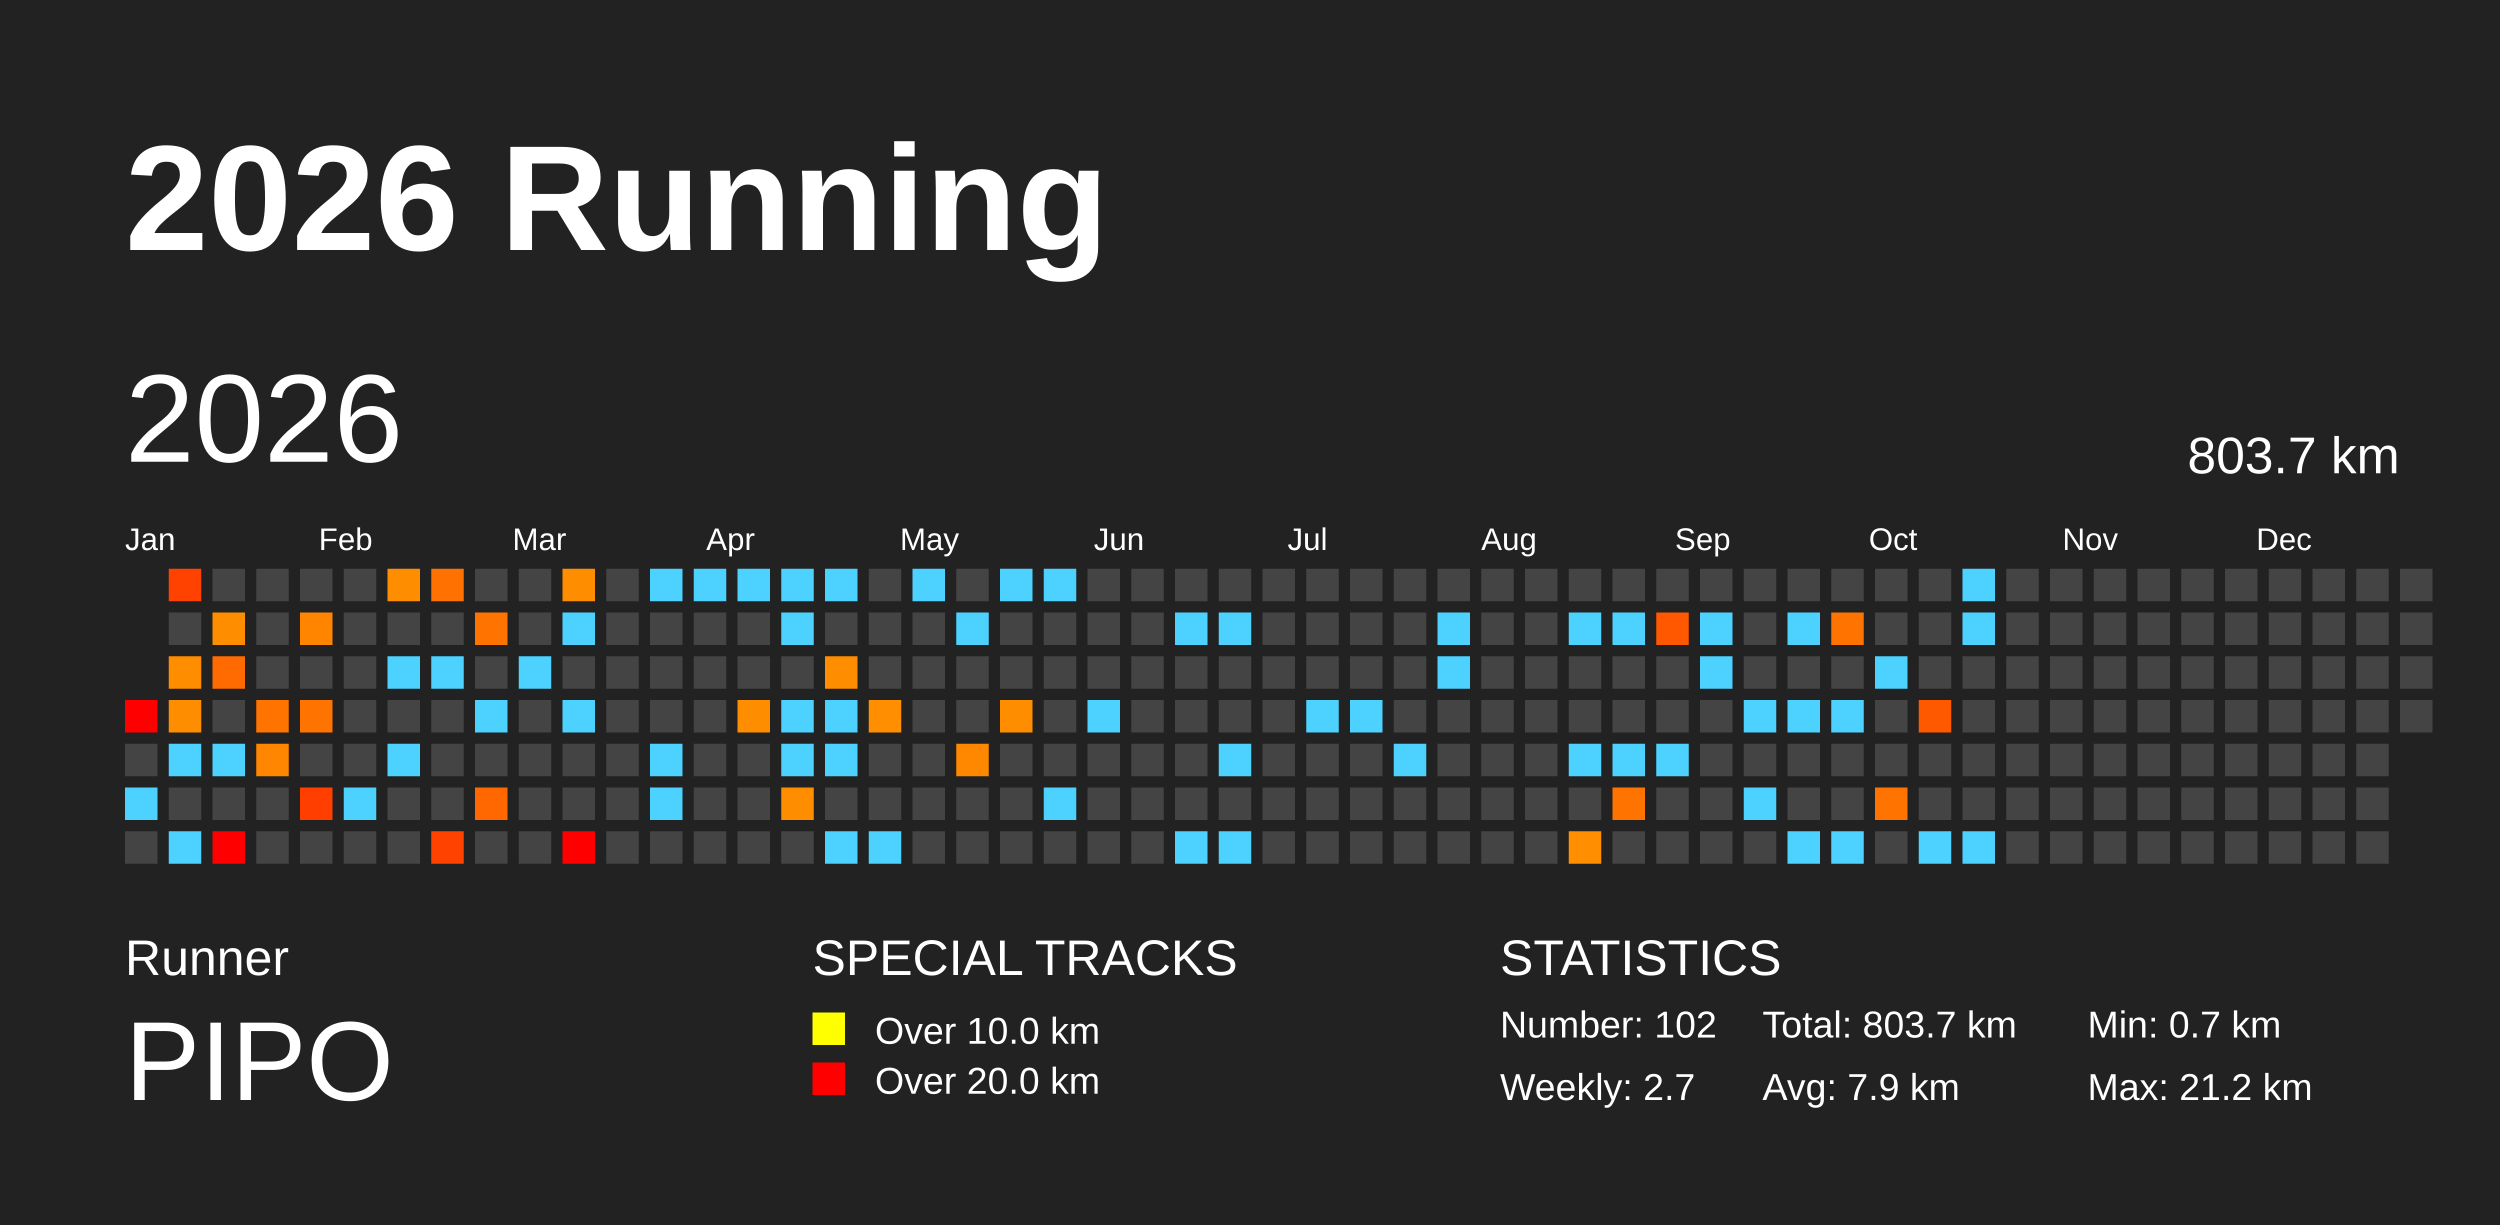
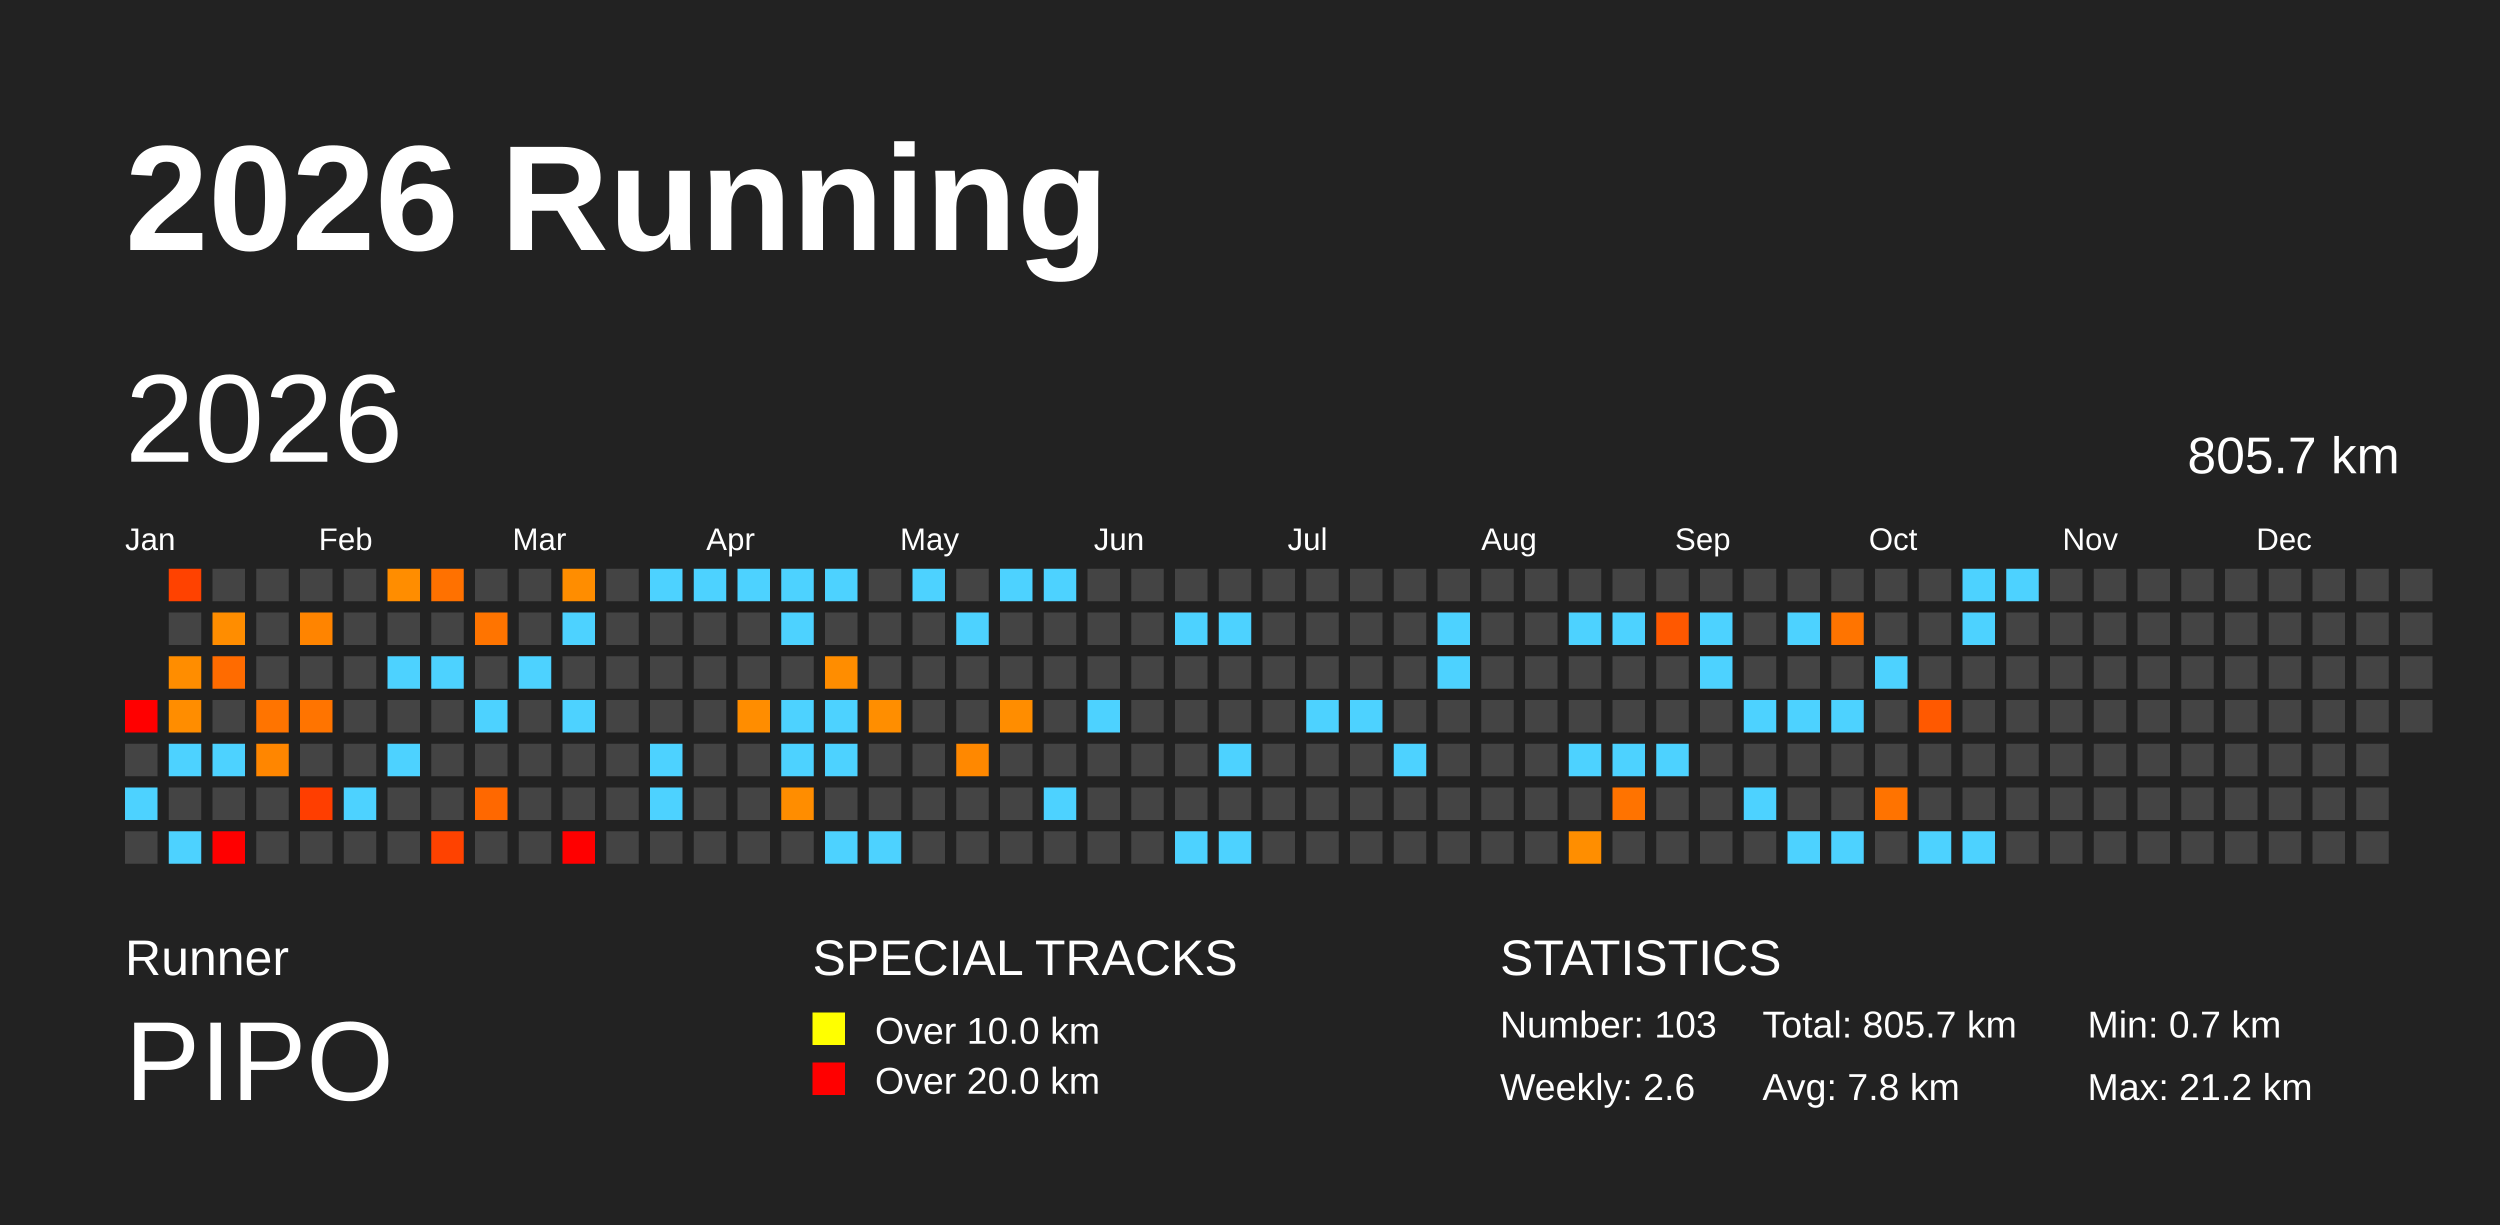
<svg xmlns="http://www.w3.org/2000/svg" baseProfile="full" height="98mm" version="1.1" viewBox="0,0,200,98" width="200mm">
  <defs />
  <rect fill="#222222" height="98" width="200" x="0" y="0" />
  <text fill="#FFFFFF" style="font-size:12px; font-family:Arial; font-weight:bold;" x="10" y="20">2026 Running</text>
  <text fill="#FFFFFF" style="font-size:4px; font-family:Arial" x="10" y="78">Runner</text>
  <text fill="#FFFFFF" style="font-size:9px; font-family:Arial" x="10" y="88">PIPO</text>
  <text fill="#FFFFFF" style="font-size:4px; font-family:Arial" x="65" y="78">SPECIAL TRACKS</text>
  <rect fill="yellow" height="2.6" width="2.6" x="65" y="81" />
  <text fill="#FFFFFF" style="font-size:3px; font-family:Arial" x="70" y="83.5">Over 10.0 km</text>
  <rect fill="red" height="2.6" width="2.6" x="65" y="85" />
  <text fill="#FFFFFF" style="font-size:3px; font-family:Arial" x="70" y="87.5">Over 20.0 km</text>
  <text fill="#FFFFFF" style="font-size:4px; font-family:Arial" x="120" y="78">STATISTICS</text>
-   <text fill="#FFFFFF" style="font-size:3px; font-family:Arial" x="120" y="83">Number: 102</text>
-   <text fill="#FFFFFF" style="font-size:3px; font-family:Arial" x="120" y="88">Weekly: 2.7</text>
-   <text fill="#FFFFFF" style="font-size:3px; font-family:Arial" x="141" y="83">Total: 803.7 km</text>
-   <text fill="#FFFFFF" style="font-size:3px; font-family:Arial" x="141" y="88">Avg: 7.9 km</text>
+   <text fill="#FFFFFF" style="font-size:3px; font-family:Arial" x="120" y="83">Number: 103</text>
+   <text fill="#FFFFFF" style="font-size:3px; font-family:Arial" x="120" y="88">Weekly: 2.6</text>
+   <text fill="#FFFFFF" style="font-size:3px; font-family:Arial" x="141" y="83">Total: 805.7 km</text>
+   <text fill="#FFFFFF" style="font-size:3px; font-family:Arial" x="141" y="88">Avg: 7.8 km</text>
  <text fill="#FFFFFF" style="font-size:3px; font-family:Arial" x="167" y="83">Min: 0.7 km</text>
  <text fill="#FFFFFF" style="font-size:3px; font-family:Arial" x="167" y="88">Max: 21.2 km</text>
  <text dominant-baseline="hanging" fill="#FFFFFF" style="font-size:10.0px; font-family:Arial;" x="10" y="30">2026</text>
-   <text dominant-baseline="hanging" fill="#FFFFFF" style="font-size:4.125px; font-family:Arial;" x="175" y="35">803.7 km</text>
+   <text dominant-baseline="hanging" fill="#FFFFFF" style="font-size:4.125px; font-family:Arial;" x="175" y="35">805.7 km</text>
  <text fill="#FFFFFF" style="font-size:2.5px; font-family:Arial" x="10.0" y="44">Jan</text>
  <text fill="#FFFFFF" style="font-size:2.5px; font-family:Arial" x="25.5" y="44">Feb</text>
  <text fill="#FFFFFF" style="font-size:2.5px; font-family:Arial" x="41.0" y="44">Mar</text>
  <text fill="#FFFFFF" style="font-size:2.5px; font-family:Arial" x="56.5" y="44">Apr</text>
  <text fill="#FFFFFF" style="font-size:2.5px; font-family:Arial" x="72.0" y="44">May</text>
  <text fill="#FFFFFF" style="font-size:2.5px; font-family:Arial" x="87.5" y="44">Jun</text>
  <text fill="#FFFFFF" style="font-size:2.5px; font-family:Arial" x="103.0" y="44">Jul</text>
  <text fill="#FFFFFF" style="font-size:2.5px; font-family:Arial" x="118.5" y="44">Aug</text>
  <text fill="#FFFFFF" style="font-size:2.5px; font-family:Arial" x="134.0" y="44">Sep</text>
  <text fill="#FFFFFF" style="font-size:2.5px; font-family:Arial" x="149.5" y="44">Oct</text>
  <text fill="#FFFFFF" style="font-size:2.5px; font-family:Arial" x="165.0" y="44">Nov</text>
  <text fill="#FFFFFF" style="font-size:2.5px; font-family:Arial" x="180.5" y="44">Dec</text>
  <rect fill="red" height="2.6" width="2.6" x="10.0" y="56.0" />
  <rect fill="#444444" height="2.6" width="2.6" x="10.0" y="59.5" />
  <rect fill="#4dd2ff" height="2.6" width="2.6" x="10.0" y="63.0" />
  <rect fill="#444444" height="2.6" width="2.6" x="10.0" y="66.5" />
  <rect fill="#ff4200" height="2.6" width="2.6" x="13.5" y="45.5" />
  <rect fill="#444444" height="2.6" width="2.6" x="13.5" y="49.0" />
  <rect fill="#ff8d00" height="2.6" width="2.6" x="13.5" y="52.5" />
  <rect fill="#ff8d00" height="2.6" width="2.6" x="13.5" y="56.0" />
  <rect fill="#4dd2ff" height="2.6" width="2.6" x="13.5" y="59.5" />
  <rect fill="#444444" height="2.6" width="2.6" x="13.5" y="63.0" />
  <rect fill="#4dd2ff" height="2.6" width="2.6" x="13.5" y="66.5" />
  <rect fill="#444444" height="2.6" width="2.6" x="17.0" y="45.5" />
  <rect fill="#ff8d00" height="2.6" width="2.6" x="17.0" y="49.0" />
  <rect fill="#ff6b00" height="2.6" width="2.6" x="17.0" y="52.5" />
  <rect fill="#444444" height="2.6" width="2.6" x="17.0" y="56.0" />
  <rect fill="#4dd2ff" height="2.6" width="2.6" x="17.0" y="59.5" />
  <rect fill="#444444" height="2.6" width="2.6" x="17.0" y="63.0" />
  <rect fill="red" height="2.6" width="2.6" x="17.0" y="66.5" />
  <rect fill="#444444" height="2.6" width="2.6" x="20.5" y="45.5" />
  <rect fill="#444444" height="2.6" width="2.6" x="20.5" y="49.0" />
  <rect fill="#444444" height="2.6" width="2.6" x="20.5" y="52.5" />
  <rect fill="#ff7400" height="2.6" width="2.6" x="20.5" y="56.0" />
  <rect fill="#ff8600" height="2.6" width="2.6" x="20.5" y="59.5" />
  <rect fill="#444444" height="2.6" width="2.6" x="20.5" y="63.0" />
  <rect fill="#444444" height="2.6" width="2.6" x="20.5" y="66.5" />
  <rect fill="#444444" height="2.6" width="2.6" x="24.0" y="45.5" />
  <rect fill="#ff8400" height="2.6" width="2.6" x="24.0" y="49.0" />
  <rect fill="#444444" height="2.6" width="2.6" x="24.0" y="52.5" />
  <rect fill="#ff7400" height="2.6" width="2.6" x="24.0" y="56.0" />
  <rect fill="#444444" height="2.6" width="2.6" x="24.0" y="59.5" />
  <rect fill="#ff3e00" height="2.6" width="2.6" x="24.0" y="63.0" />
  <rect fill="#444444" height="2.6" width="2.6" x="24.0" y="66.5" />
  <rect fill="#444444" height="2.6" width="2.6" x="27.5" y="45.5" />
  <rect fill="#444444" height="2.6" width="2.6" x="27.5" y="49.0" />
  <rect fill="#444444" height="2.6" width="2.6" x="27.5" y="52.5" />
  <rect fill="#444444" height="2.6" width="2.6" x="27.5" y="56.0" />
  <rect fill="#444444" height="2.6" width="2.6" x="27.5" y="59.5" />
  <rect fill="#4dd2ff" height="2.6" width="2.6" x="27.5" y="63.0" />
  <rect fill="#444444" height="2.6" width="2.6" x="27.5" y="66.5" />
  <rect fill="#ff8d00" height="2.6" width="2.6" x="31.0" y="45.5" />
  <rect fill="#444444" height="2.6" width="2.6" x="31.0" y="49.0" />
  <rect fill="#4dd2ff" height="2.6" width="2.6" x="31.0" y="52.5" />
  <rect fill="#444444" height="2.6" width="2.6" x="31.0" y="56.0" />
  <rect fill="#4dd2ff" height="2.6" width="2.6" x="31.0" y="59.5" />
  <rect fill="#444444" height="2.6" width="2.6" x="31.0" y="63.0" />
  <rect fill="#444444" height="2.6" width="2.6" x="31.0" y="66.5" />
  <rect fill="#ff7100" height="2.6" width="2.6" x="34.5" y="45.5" />
  <rect fill="#444444" height="2.6" width="2.6" x="34.5" y="49.0" />
  <rect fill="#4dd2ff" height="2.6" width="2.6" x="34.5" y="52.5" />
  <rect fill="#444444" height="2.6" width="2.6" x="34.5" y="56.0" />
  <rect fill="#444444" height="2.6" width="2.6" x="34.5" y="59.5" />
  <rect fill="#444444" height="2.6" width="2.6" x="34.5" y="63.0" />
  <rect fill="#ff4200" height="2.6" width="2.6" x="34.5" y="66.5" />
  <rect fill="#444444" height="2.6" width="2.6" x="38.0" y="45.5" />
  <rect fill="#ff7400" height="2.6" width="2.6" x="38.0" y="49.0" />
  <rect fill="#444444" height="2.6" width="2.6" x="38.0" y="52.5" />
  <rect fill="#4dd2ff" height="2.6" width="2.6" x="38.0" y="56.0" />
  <rect fill="#444444" height="2.6" width="2.6" x="38.0" y="59.5" />
  <rect fill="#ff6800" height="2.6" width="2.6" x="38.0" y="63.0" />
  <rect fill="#444444" height="2.6" width="2.6" x="38.0" y="66.5" />
  <rect fill="#444444" height="2.6" width="2.6" x="41.5" y="45.5" />
  <rect fill="#444444" height="2.6" width="2.6" x="41.5" y="49.0" />
  <rect fill="#4dd2ff" height="2.6" width="2.6" x="41.5" y="52.5" />
  <rect fill="#444444" height="2.6" width="2.6" x="41.5" y="56.0" />
  <rect fill="#444444" height="2.6" width="2.6" x="41.5" y="59.5" />
  <rect fill="#444444" height="2.6" width="2.6" x="41.5" y="63.0" />
  <rect fill="#444444" height="2.6" width="2.6" x="41.5" y="66.5" />
  <rect fill="#ff8d00" height="2.6" width="2.6" x="45.0" y="45.5" />
  <rect fill="#4dd2ff" height="2.6" width="2.6" x="45.0" y="49.0" />
  <rect fill="#444444" height="2.6" width="2.6" x="45.0" y="52.5" />
  <rect fill="#4dd2ff" height="2.6" width="2.6" x="45.0" y="56.0" />
  <rect fill="#444444" height="2.6" width="2.6" x="45.0" y="59.5" />
  <rect fill="#444444" height="2.6" width="2.6" x="45.0" y="63.0" />
  <rect fill="red" height="2.6" width="2.6" x="45.0" y="66.5" />
  <rect fill="#444444" height="2.6" width="2.6" x="48.5" y="45.5" />
  <rect fill="#444444" height="2.6" width="2.6" x="48.5" y="49.0" />
  <rect fill="#444444" height="2.6" width="2.6" x="48.5" y="52.5" />
  <rect fill="#444444" height="2.6" width="2.6" x="48.5" y="56.0" />
  <rect fill="#444444" height="2.6" width="2.6" x="48.5" y="59.5" />
  <rect fill="#444444" height="2.6" width="2.6" x="48.5" y="63.0" />
  <rect fill="#444444" height="2.6" width="2.6" x="48.5" y="66.5" />
  <rect fill="#4dd2ff" height="2.6" width="2.6" x="52.0" y="45.5" />
  <rect fill="#444444" height="2.6" width="2.6" x="52.0" y="49.0" />
  <rect fill="#444444" height="2.6" width="2.6" x="52.0" y="52.5" />
  <rect fill="#444444" height="2.6" width="2.6" x="52.0" y="56.0" />
  <rect fill="#4dd2ff" height="2.6" width="2.6" x="52.0" y="59.5" />
  <rect fill="#4dd2ff" height="2.6" width="2.6" x="52.0" y="63.0" />
  <rect fill="#444444" height="2.6" width="2.6" x="52.0" y="66.5" />
  <rect fill="#4dd2ff" height="2.6" width="2.6" x="55.5" y="45.5" />
  <rect fill="#444444" height="2.6" width="2.6" x="55.5" y="49.0" />
  <rect fill="#444444" height="2.6" width="2.6" x="55.5" y="52.5" />
  <rect fill="#444444" height="2.6" width="2.6" x="55.5" y="56.0" />
  <rect fill="#444444" height="2.6" width="2.6" x="55.5" y="59.5" />
  <rect fill="#444444" height="2.6" width="2.6" x="55.5" y="63.0" />
  <rect fill="#444444" height="2.6" width="2.6" x="55.5" y="66.5" />
  <rect fill="#4dd2ff" height="2.6" width="2.6" x="59.0" y="45.5" />
  <rect fill="#444444" height="2.6" width="2.6" x="59.0" y="49.0" />
  <rect fill="#444444" height="2.6" width="2.6" x="59.0" y="52.5" />
  <rect fill="#ff8d00" height="2.6" width="2.6" x="59.0" y="56.0" />
  <rect fill="#444444" height="2.6" width="2.6" x="59.0" y="59.5" />
  <rect fill="#444444" height="2.6" width="2.6" x="59.0" y="63.0" />
  <rect fill="#444444" height="2.6" width="2.6" x="59.0" y="66.5" />
  <rect fill="#4dd2ff" height="2.6" width="2.6" x="62.5" y="45.5" />
  <rect fill="#4dd2ff" height="2.6" width="2.6" x="62.5" y="49.0" />
  <rect fill="#444444" height="2.6" width="2.6" x="62.5" y="52.5" />
  <rect fill="#4dd2ff" height="2.6" width="2.6" x="62.5" y="56.0" />
  <rect fill="#4dd2ff" height="2.6" width="2.6" x="62.5" y="59.5" />
  <rect fill="#ff8d00" height="2.6" width="2.6" x="62.5" y="63.0" />
  <rect fill="#444444" height="2.6" width="2.6" x="62.5" y="66.5" />
  <rect fill="#4dd2ff" height="2.6" width="2.6" x="66.0" y="45.5" />
  <rect fill="#444444" height="2.6" width="2.6" x="66.0" y="49.0" />
  <rect fill="#ff8d00" height="2.6" width="2.6" x="66.0" y="52.5" />
  <rect fill="#4dd2ff" height="2.6" width="2.6" x="66.0" y="56.0" />
  <rect fill="#4dd2ff" height="2.6" width="2.6" x="66.0" y="59.5" />
  <rect fill="#444444" height="2.6" width="2.6" x="66.0" y="63.0" />
  <rect fill="#4dd2ff" height="2.6" width="2.6" x="66.0" y="66.5" />
  <rect fill="#444444" height="2.6" width="2.6" x="69.5" y="45.5" />
  <rect fill="#444444" height="2.6" width="2.6" x="69.5" y="49.0" />
  <rect fill="#444444" height="2.6" width="2.6" x="69.5" y="52.5" />
  <rect fill="#ff8e00" height="2.6" width="2.6" x="69.5" y="56.0" />
  <rect fill="#444444" height="2.6" width="2.6" x="69.5" y="59.5" />
  <rect fill="#444444" height="2.6" width="2.6" x="69.5" y="63.0" />
  <rect fill="#4dd2ff" height="2.6" width="2.6" x="69.5" y="66.5" />
  <rect fill="#4dd2ff" height="2.6" width="2.6" x="73.0" y="45.5" />
  <rect fill="#444444" height="2.6" width="2.6" x="73.0" y="49.0" />
  <rect fill="#444444" height="2.6" width="2.6" x="73.0" y="52.5" />
  <rect fill="#444444" height="2.6" width="2.6" x="73.0" y="56.0" />
  <rect fill="#444444" height="2.6" width="2.6" x="73.0" y="59.5" />
  <rect fill="#444444" height="2.6" width="2.6" x="73.0" y="63.0" />
  <rect fill="#444444" height="2.6" width="2.6" x="73.0" y="66.5" />
  <rect fill="#444444" height="2.6" width="2.6" x="76.5" y="45.5" />
  <rect fill="#4dd2ff" height="2.6" width="2.6" x="76.5" y="49.0" />
  <rect fill="#444444" height="2.6" width="2.6" x="76.5" y="52.5" />
  <rect fill="#444444" height="2.6" width="2.6" x="76.5" y="56.0" />
  <rect fill="#ff8800" height="2.6" width="2.6" x="76.5" y="59.5" />
  <rect fill="#444444" height="2.6" width="2.6" x="76.5" y="63.0" />
  <rect fill="#444444" height="2.6" width="2.6" x="76.5" y="66.5" />
  <rect fill="#4dd2ff" height="2.6" width="2.6" x="80.0" y="45.5" />
  <rect fill="#444444" height="2.6" width="2.6" x="80.0" y="49.0" />
  <rect fill="#444444" height="2.6" width="2.6" x="80.0" y="52.5" />
  <rect fill="#ff8d00" height="2.6" width="2.6" x="80.0" y="56.0" />
  <rect fill="#444444" height="2.6" width="2.6" x="80.0" y="59.5" />
  <rect fill="#444444" height="2.6" width="2.6" x="80.0" y="63.0" />
  <rect fill="#444444" height="2.6" width="2.6" x="80.0" y="66.5" />
  <rect fill="#4dd2ff" height="2.6" width="2.6" x="83.5" y="45.5" />
  <rect fill="#444444" height="2.6" width="2.6" x="83.5" y="49.0" />
  <rect fill="#444444" height="2.6" width="2.6" x="83.5" y="52.5" />
  <rect fill="#444444" height="2.6" width="2.6" x="83.5" y="56.0" />
  <rect fill="#444444" height="2.6" width="2.6" x="83.5" y="59.5" />
  <rect fill="#4dd2ff" height="2.6" width="2.6" x="83.5" y="63.0" />
  <rect fill="#444444" height="2.6" width="2.6" x="83.5" y="66.5" />
  <rect fill="#444444" height="2.6" width="2.6" x="87.0" y="45.5" />
  <rect fill="#444444" height="2.6" width="2.6" x="87.0" y="49.0" />
  <rect fill="#444444" height="2.6" width="2.6" x="87.0" y="52.5" />
  <rect fill="#4dd2ff" height="2.6" width="2.6" x="87.0" y="56.0" />
  <rect fill="#444444" height="2.6" width="2.6" x="87.0" y="59.5" />
  <rect fill="#444444" height="2.6" width="2.6" x="87.0" y="63.0" />
  <rect fill="#444444" height="2.6" width="2.6" x="87.0" y="66.5" />
  <rect fill="#444444" height="2.6" width="2.6" x="90.5" y="45.5" />
  <rect fill="#444444" height="2.6" width="2.6" x="90.5" y="49.0" />
  <rect fill="#444444" height="2.6" width="2.6" x="90.5" y="52.5" />
  <rect fill="#444444" height="2.6" width="2.6" x="90.5" y="56.0" />
  <rect fill="#444444" height="2.6" width="2.6" x="90.5" y="59.5" />
  <rect fill="#444444" height="2.6" width="2.6" x="90.5" y="63.0" />
  <rect fill="#444444" height="2.6" width="2.6" x="90.5" y="66.5" />
  <rect fill="#444444" height="2.6" width="2.6" x="94.0" y="45.5" />
  <rect fill="#4dd2ff" height="2.6" width="2.6" x="94.0" y="49.0" />
  <rect fill="#444444" height="2.6" width="2.6" x="94.0" y="52.5" />
  <rect fill="#444444" height="2.6" width="2.6" x="94.0" y="56.0" />
  <rect fill="#444444" height="2.6" width="2.6" x="94.0" y="59.5" />
  <rect fill="#444444" height="2.6" width="2.6" x="94.0" y="63.0" />
  <rect fill="#4dd2ff" height="2.6" width="2.6" x="94.0" y="66.5" />
  <rect fill="#444444" height="2.6" width="2.6" x="97.5" y="45.5" />
  <rect fill="#4dd2ff" height="2.6" width="2.6" x="97.5" y="49.0" />
  <rect fill="#444444" height="2.6" width="2.6" x="97.5" y="52.5" />
  <rect fill="#444444" height="2.6" width="2.6" x="97.5" y="56.0" />
  <rect fill="#4dd2ff" height="2.6" width="2.6" x="97.5" y="59.5" />
  <rect fill="#444444" height="2.6" width="2.6" x="97.5" y="63.0" />
  <rect fill="#4dd2ff" height="2.6" width="2.6" x="97.5" y="66.5" />
  <rect fill="#444444" height="2.6" width="2.6" x="101.0" y="45.5" />
  <rect fill="#444444" height="2.6" width="2.6" x="101.0" y="49.0" />
  <rect fill="#444444" height="2.6" width="2.6" x="101.0" y="52.5" />
  <rect fill="#444444" height="2.6" width="2.6" x="101.0" y="56.0" />
  <rect fill="#444444" height="2.6" width="2.6" x="101.0" y="59.5" />
  <rect fill="#444444" height="2.6" width="2.6" x="101.0" y="63.0" />
  <rect fill="#444444" height="2.6" width="2.6" x="101.0" y="66.5" />
  <rect fill="#444444" height="2.6" width="2.6" x="104.5" y="45.5" />
  <rect fill="#444444" height="2.6" width="2.6" x="104.5" y="49.0" />
  <rect fill="#444444" height="2.6" width="2.6" x="104.5" y="52.5" />
  <rect fill="#4dd2ff" height="2.6" width="2.6" x="104.5" y="56.0" />
  <rect fill="#444444" height="2.6" width="2.6" x="104.5" y="59.5" />
  <rect fill="#444444" height="2.6" width="2.6" x="104.5" y="63.0" />
  <rect fill="#444444" height="2.6" width="2.6" x="104.5" y="66.5" />
  <rect fill="#444444" height="2.6" width="2.6" x="108.0" y="45.5" />
  <rect fill="#444444" height="2.6" width="2.6" x="108.0" y="49.0" />
  <rect fill="#444444" height="2.6" width="2.6" x="108.0" y="52.5" />
  <rect fill="#4dd2ff" height="2.6" width="2.6" x="108.0" y="56.0" />
  <rect fill="#444444" height="2.6" width="2.6" x="108.0" y="59.5" />
  <rect fill="#444444" height="2.6" width="2.6" x="108.0" y="63.0" />
  <rect fill="#444444" height="2.6" width="2.6" x="108.0" y="66.5" />
  <rect fill="#444444" height="2.6" width="2.6" x="111.5" y="45.5" />
  <rect fill="#444444" height="2.6" width="2.6" x="111.5" y="49.0" />
  <rect fill="#444444" height="2.6" width="2.6" x="111.5" y="52.5" />
  <rect fill="#444444" height="2.6" width="2.6" x="111.5" y="56.0" />
  <rect fill="#4dd2ff" height="2.6" width="2.6" x="111.5" y="59.5" />
  <rect fill="#444444" height="2.6" width="2.6" x="111.5" y="63.0" />
  <rect fill="#444444" height="2.6" width="2.6" x="111.5" y="66.5" />
  <rect fill="#444444" height="2.6" width="2.6" x="115.0" y="45.5" />
  <rect fill="#4dd2ff" height="2.6" width="2.6" x="115.0" y="49.0" />
  <rect fill="#4dd2ff" height="2.6" width="2.6" x="115.0" y="52.5" />
  <rect fill="#444444" height="2.6" width="2.6" x="115.0" y="56.0" />
  <rect fill="#444444" height="2.6" width="2.6" x="115.0" y="59.5" />
  <rect fill="#444444" height="2.6" width="2.6" x="115.0" y="63.0" />
  <rect fill="#444444" height="2.6" width="2.6" x="115.0" y="66.5" />
  <rect fill="#444444" height="2.6" width="2.6" x="118.5" y="45.5" />
  <rect fill="#444444" height="2.6" width="2.6" x="118.5" y="49.0" />
  <rect fill="#444444" height="2.6" width="2.6" x="118.5" y="52.5" />
  <rect fill="#444444" height="2.6" width="2.6" x="118.5" y="56.0" />
  <rect fill="#444444" height="2.6" width="2.6" x="118.5" y="59.5" />
  <rect fill="#444444" height="2.6" width="2.6" x="118.5" y="63.0" />
  <rect fill="#444444" height="2.6" width="2.6" x="118.5" y="66.5" />
  <rect fill="#444444" height="2.6" width="2.6" x="122.0" y="45.5" />
  <rect fill="#444444" height="2.6" width="2.6" x="122.0" y="49.0" />
  <rect fill="#444444" height="2.6" width="2.6" x="122.0" y="52.5" />
  <rect fill="#444444" height="2.6" width="2.6" x="122.0" y="56.0" />
  <rect fill="#444444" height="2.6" width="2.6" x="122.0" y="59.5" />
  <rect fill="#444444" height="2.6" width="2.6" x="122.0" y="63.0" />
  <rect fill="#444444" height="2.6" width="2.6" x="122.0" y="66.5" />
  <rect fill="#444444" height="2.6" width="2.6" x="125.5" y="45.5" />
  <rect fill="#4dd2ff" height="2.6" width="2.6" x="125.5" y="49.0" />
  <rect fill="#444444" height="2.6" width="2.6" x="125.5" y="52.5" />
  <rect fill="#444444" height="2.6" width="2.6" x="125.5" y="56.0" />
  <rect fill="#4dd2ff" height="2.6" width="2.6" x="125.5" y="59.5" />
  <rect fill="#444444" height="2.6" width="2.6" x="125.5" y="63.0" />
  <rect fill="#ff8e00" height="2.6" width="2.6" x="125.5" y="66.5" />
  <rect fill="#444444" height="2.6" width="2.6" x="129.0" y="45.5" />
  <rect fill="#4dd2ff" height="2.6" width="2.6" x="129.0" y="49.0" />
  <rect fill="#444444" height="2.6" width="2.6" x="129.0" y="52.5" />
  <rect fill="#444444" height="2.6" width="2.6" x="129.0" y="56.0" />
  <rect fill="#4dd2ff" height="2.6" width="2.6" x="129.0" y="59.5" />
  <rect fill="#ff7300" height="2.6" width="2.6" x="129.0" y="63.0" />
  <rect fill="#444444" height="2.6" width="2.6" x="129.0" y="66.5" />
  <rect fill="#444444" height="2.6" width="2.6" x="132.5" y="45.5" />
  <rect fill="#ff5800" height="2.6" width="2.6" x="132.5" y="49.0" />
  <rect fill="#444444" height="2.6" width="2.6" x="132.5" y="52.5" />
  <rect fill="#444444" height="2.6" width="2.6" x="132.5" y="56.0" />
  <rect fill="#4dd2ff" height="2.6" width="2.6" x="132.5" y="59.5" />
  <rect fill="#444444" height="2.6" width="2.6" x="132.5" y="63.0" />
  <rect fill="#444444" height="2.6" width="2.6" x="132.5" y="66.5" />
  <rect fill="#444444" height="2.6" width="2.6" x="136.0" y="45.5" />
  <rect fill="#4dd2ff" height="2.6" width="2.6" x="136.0" y="49.0" />
  <rect fill="#4dd2ff" height="2.6" width="2.6" x="136.0" y="52.5" />
  <rect fill="#444444" height="2.6" width="2.6" x="136.0" y="56.0" />
  <rect fill="#444444" height="2.6" width="2.6" x="136.0" y="59.5" />
  <rect fill="#444444" height="2.6" width="2.6" x="136.0" y="63.0" />
  <rect fill="#444444" height="2.6" width="2.6" x="136.0" y="66.5" />
  <rect fill="#444444" height="2.6" width="2.6" x="139.5" y="45.5" />
  <rect fill="#444444" height="2.6" width="2.6" x="139.5" y="49.0" />
  <rect fill="#444444" height="2.6" width="2.6" x="139.5" y="52.5" />
  <rect fill="#4dd2ff" height="2.6" width="2.6" x="139.5" y="56.0" />
  <rect fill="#444444" height="2.6" width="2.6" x="139.5" y="59.5" />
  <rect fill="#4dd2ff" height="2.6" width="2.6" x="139.5" y="63.0" />
  <rect fill="#444444" height="2.6" width="2.6" x="139.5" y="66.5" />
  <rect fill="#444444" height="2.6" width="2.6" x="143.0" y="45.5" />
  <rect fill="#4dd2ff" height="2.6" width="2.6" x="143.0" y="49.0" />
  <rect fill="#444444" height="2.6" width="2.6" x="143.0" y="52.5" />
  <rect fill="#4dd2ff" height="2.6" width="2.6" x="143.0" y="56.0" />
  <rect fill="#444444" height="2.6" width="2.6" x="143.0" y="59.5" />
  <rect fill="#444444" height="2.6" width="2.6" x="143.0" y="63.0" />
  <rect fill="#4dd2ff" height="2.6" width="2.6" x="143.0" y="66.5" />
  <rect fill="#444444" height="2.6" width="2.6" x="146.5" y="45.5" />
  <rect fill="#ff7400" height="2.6" width="2.6" x="146.5" y="49.0" />
  <rect fill="#444444" height="2.6" width="2.6" x="146.5" y="52.5" />
  <rect fill="#4dd2ff" height="2.6" width="2.6" x="146.5" y="56.0" />
  <rect fill="#444444" height="2.6" width="2.6" x="146.5" y="59.5" />
  <rect fill="#444444" height="2.6" width="2.6" x="146.5" y="63.0" />
  <rect fill="#4dd2ff" height="2.6" width="2.6" x="146.5" y="66.5" />
  <rect fill="#444444" height="2.6" width="2.6" x="150.0" y="45.5" />
  <rect fill="#444444" height="2.6" width="2.6" x="150.0" y="49.0" />
  <rect fill="#4dd2ff" height="2.6" width="2.6" x="150.0" y="52.5" />
  <rect fill="#444444" height="2.6" width="2.6" x="150.0" y="56.0" />
  <rect fill="#444444" height="2.6" width="2.6" x="150.0" y="59.5" />
  <rect fill="#ff7300" height="2.6" width="2.6" x="150.0" y="63.0" />
  <rect fill="#444444" height="2.6" width="2.6" x="150.0" y="66.5" />
  <rect fill="#444444" height="2.6" width="2.6" x="153.5" y="45.5" />
  <rect fill="#444444" height="2.6" width="2.6" x="153.5" y="49.0" />
  <rect fill="#444444" height="2.6" width="2.6" x="153.5" y="52.5" />
  <rect fill="#ff5900" height="2.6" width="2.6" x="153.5" y="56.0" />
  <rect fill="#444444" height="2.6" width="2.6" x="153.5" y="59.5" />
  <rect fill="#444444" height="2.6" width="2.6" x="153.5" y="63.0" />
  <rect fill="#4dd2ff" height="2.6" width="2.6" x="153.5" y="66.5" />
  <rect fill="#4dd2ff" height="2.6" width="2.6" x="157.0" y="45.5" />
  <rect fill="#4dd2ff" height="2.6" width="2.6" x="157.0" y="49.0" />
  <rect fill="#444444" height="2.6" width="2.6" x="157.0" y="52.5" />
  <rect fill="#444444" height="2.6" width="2.6" x="157.0" y="56.0" />
  <rect fill="#444444" height="2.6" width="2.6" x="157.0" y="59.5" />
  <rect fill="#444444" height="2.6" width="2.6" x="157.0" y="63.0" />
  <rect fill="#4dd2ff" height="2.6" width="2.6" x="157.0" y="66.5" />
-   <rect fill="#444444" height="2.6" width="2.6" x="160.5" y="45.5" />
+   <rect fill="#4dd2ff" height="2.6" width="2.6" x="160.5" y="45.5" />
  <rect fill="#444444" height="2.6" width="2.6" x="160.5" y="49.0" />
  <rect fill="#444444" height="2.6" width="2.6" x="160.5" y="52.5" />
  <rect fill="#444444" height="2.6" width="2.6" x="160.5" y="56.0" />
  <rect fill="#444444" height="2.6" width="2.6" x="160.5" y="59.5" />
  <rect fill="#444444" height="2.6" width="2.6" x="160.5" y="63.0" />
  <rect fill="#444444" height="2.6" width="2.6" x="160.5" y="66.5" />
  <rect fill="#444444" height="2.6" width="2.6" x="164.0" y="45.5" />
  <rect fill="#444444" height="2.6" width="2.6" x="164.0" y="49.0" />
  <rect fill="#444444" height="2.6" width="2.6" x="164.0" y="52.5" />
  <rect fill="#444444" height="2.6" width="2.6" x="164.0" y="56.0" />
  <rect fill="#444444" height="2.6" width="2.6" x="164.0" y="59.5" />
  <rect fill="#444444" height="2.6" width="2.6" x="164.0" y="63.0" />
  <rect fill="#444444" height="2.6" width="2.6" x="164.0" y="66.5" />
  <rect fill="#444444" height="2.6" width="2.6" x="167.5" y="45.5" />
  <rect fill="#444444" height="2.6" width="2.6" x="167.5" y="49.0" />
  <rect fill="#444444" height="2.6" width="2.6" x="167.5" y="52.5" />
  <rect fill="#444444" height="2.6" width="2.6" x="167.5" y="56.0" />
  <rect fill="#444444" height="2.6" width="2.6" x="167.5" y="59.5" />
  <rect fill="#444444" height="2.6" width="2.6" x="167.5" y="63.0" />
  <rect fill="#444444" height="2.6" width="2.6" x="167.5" y="66.5" />
  <rect fill="#444444" height="2.6" width="2.6" x="171.0" y="45.5" />
  <rect fill="#444444" height="2.6" width="2.6" x="171.0" y="49.0" />
  <rect fill="#444444" height="2.6" width="2.6" x="171.0" y="52.5" />
  <rect fill="#444444" height="2.6" width="2.6" x="171.0" y="56.0" />
  <rect fill="#444444" height="2.6" width="2.6" x="171.0" y="59.5" />
  <rect fill="#444444" height="2.6" width="2.6" x="171.0" y="63.0" />
  <rect fill="#444444" height="2.6" width="2.6" x="171.0" y="66.5" />
  <rect fill="#444444" height="2.6" width="2.6" x="174.5" y="45.5" />
  <rect fill="#444444" height="2.6" width="2.6" x="174.5" y="49.0" />
  <rect fill="#444444" height="2.6" width="2.6" x="174.5" y="52.5" />
  <rect fill="#444444" height="2.6" width="2.6" x="174.5" y="56.0" />
  <rect fill="#444444" height="2.6" width="2.6" x="174.5" y="59.5" />
  <rect fill="#444444" height="2.6" width="2.6" x="174.5" y="63.0" />
  <rect fill="#444444" height="2.6" width="2.6" x="174.5" y="66.5" />
  <rect fill="#444444" height="2.6" width="2.6" x="178.0" y="45.5" />
  <rect fill="#444444" height="2.6" width="2.6" x="178.0" y="49.0" />
  <rect fill="#444444" height="2.6" width="2.6" x="178.0" y="52.5" />
  <rect fill="#444444" height="2.6" width="2.6" x="178.0" y="56.0" />
  <rect fill="#444444" height="2.6" width="2.6" x="178.0" y="59.5" />
  <rect fill="#444444" height="2.6" width="2.6" x="178.0" y="63.0" />
  <rect fill="#444444" height="2.6" width="2.6" x="178.0" y="66.5" />
  <rect fill="#444444" height="2.6" width="2.6" x="181.5" y="45.5" />
  <rect fill="#444444" height="2.6" width="2.6" x="181.5" y="49.0" />
  <rect fill="#444444" height="2.6" width="2.6" x="181.5" y="52.5" />
  <rect fill="#444444" height="2.6" width="2.6" x="181.5" y="56.0" />
  <rect fill="#444444" height="2.6" width="2.6" x="181.5" y="59.5" />
  <rect fill="#444444" height="2.6" width="2.6" x="181.5" y="63.0" />
  <rect fill="#444444" height="2.6" width="2.6" x="181.5" y="66.5" />
  <rect fill="#444444" height="2.6" width="2.6" x="185.0" y="45.5" />
  <rect fill="#444444" height="2.6" width="2.6" x="185.0" y="49.0" />
  <rect fill="#444444" height="2.6" width="2.6" x="185.0" y="52.5" />
  <rect fill="#444444" height="2.6" width="2.6" x="185.0" y="56.0" />
  <rect fill="#444444" height="2.6" width="2.6" x="185.0" y="59.5" />
  <rect fill="#444444" height="2.6" width="2.6" x="185.0" y="63.0" />
  <rect fill="#444444" height="2.6" width="2.6" x="185.0" y="66.5" />
  <rect fill="#444444" height="2.6" width="2.6" x="188.5" y="45.5" />
  <rect fill="#444444" height="2.6" width="2.6" x="188.5" y="49.0" />
  <rect fill="#444444" height="2.6" width="2.6" x="188.5" y="52.5" />
  <rect fill="#444444" height="2.6" width="2.6" x="188.5" y="56.0" />
  <rect fill="#444444" height="2.6" width="2.6" x="188.5" y="59.5" />
  <rect fill="#444444" height="2.6" width="2.6" x="188.5" y="63.0" />
  <rect fill="#444444" height="2.6" width="2.6" x="188.5" y="66.5" />
  <rect fill="#444444" height="2.6" width="2.6" x="192.0" y="45.5" />
  <rect fill="#444444" height="2.6" width="2.6" x="192.0" y="49.0" />
  <rect fill="#444444" height="2.6" width="2.6" x="192.0" y="52.5" />
  <rect fill="#444444" height="2.6" width="2.6" x="192.0" y="56.0" />
</svg>
